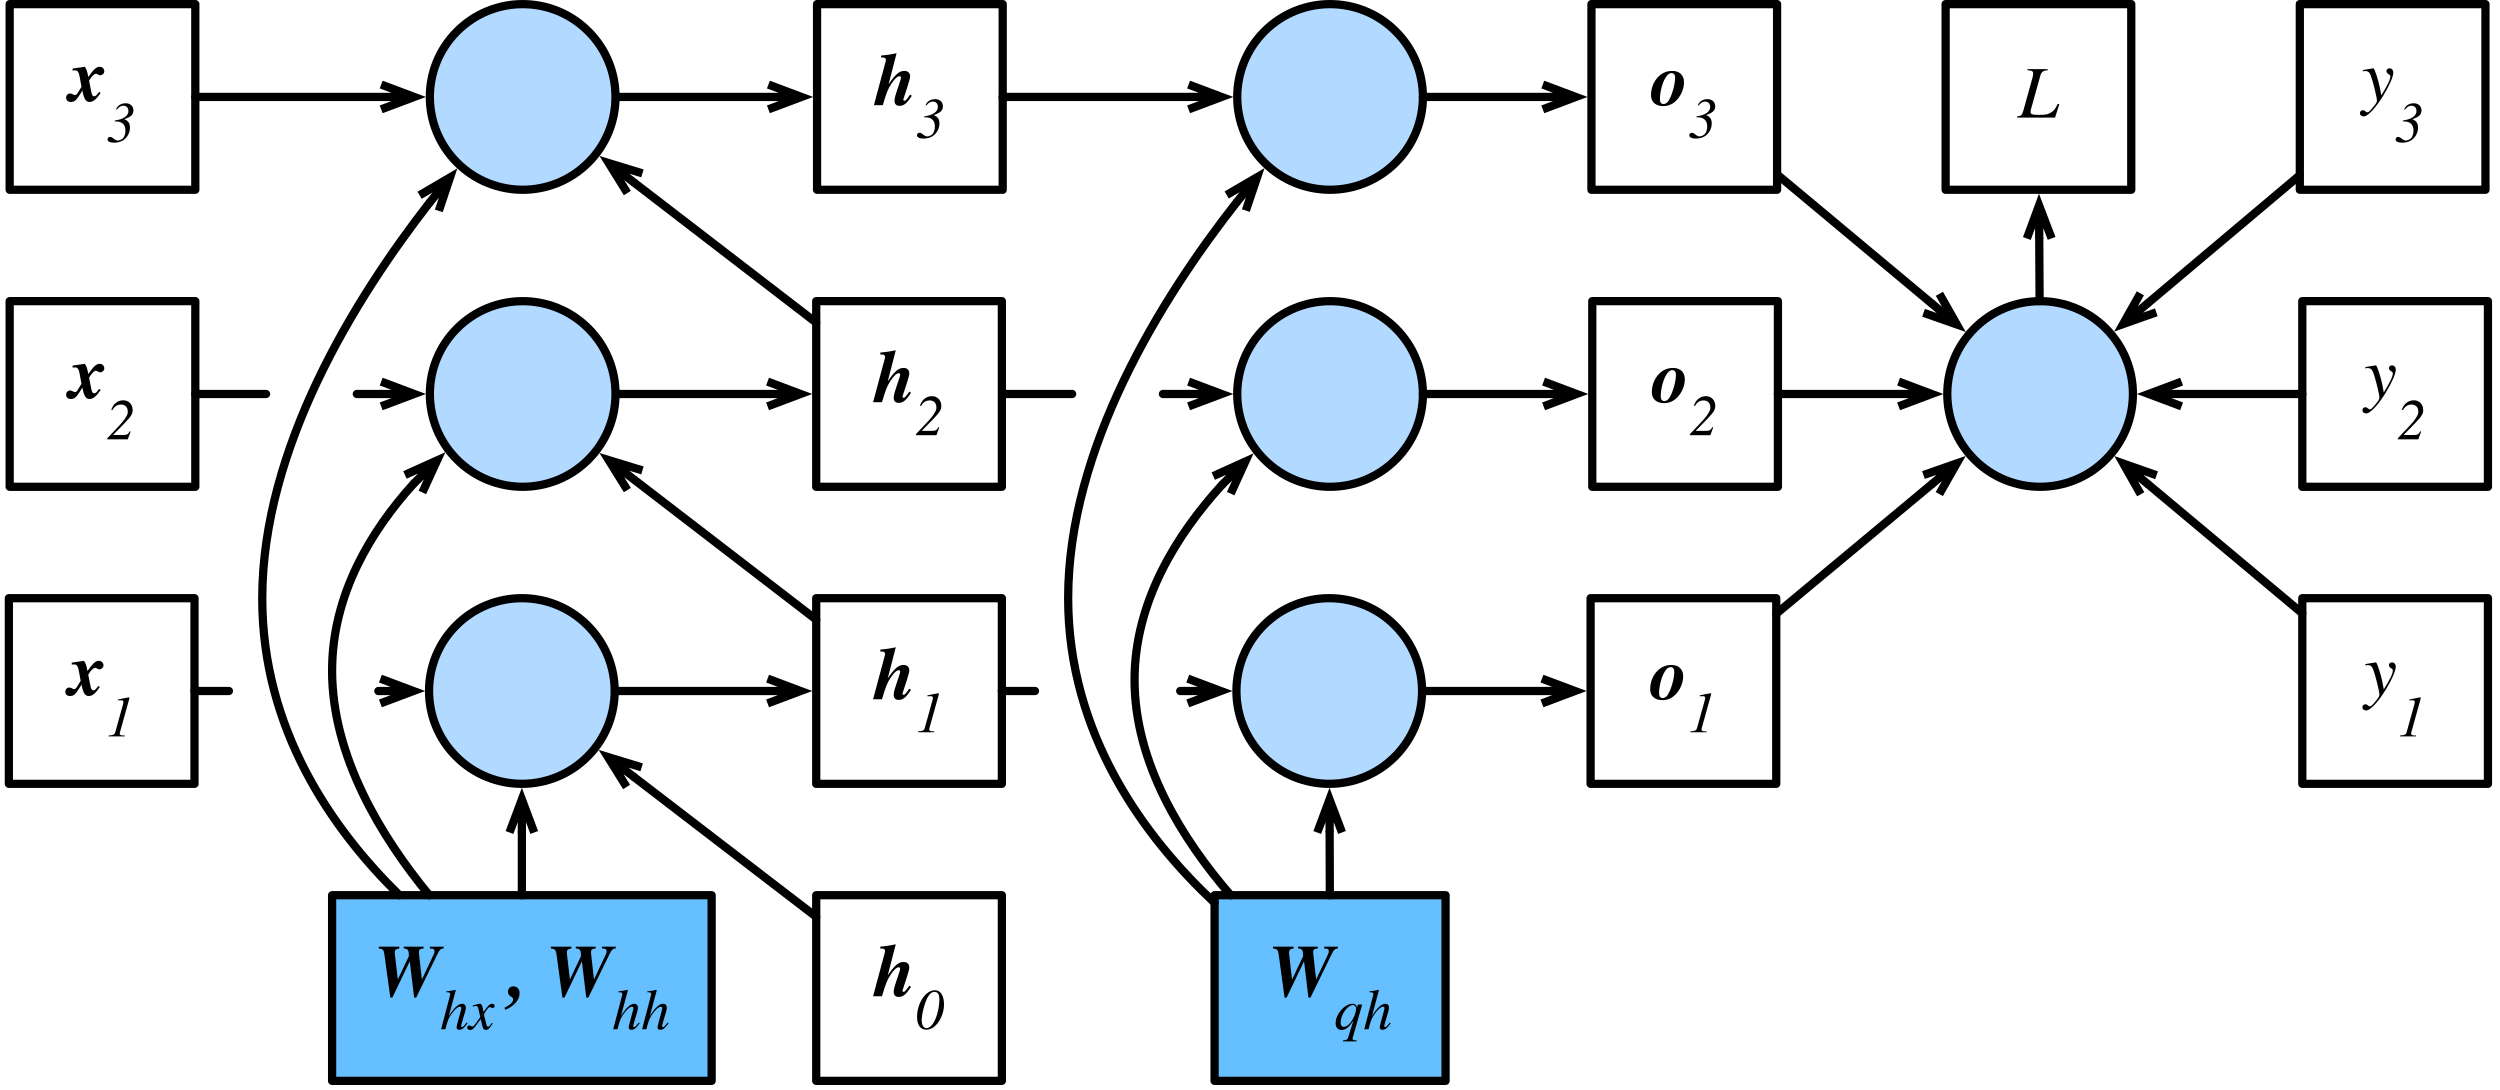
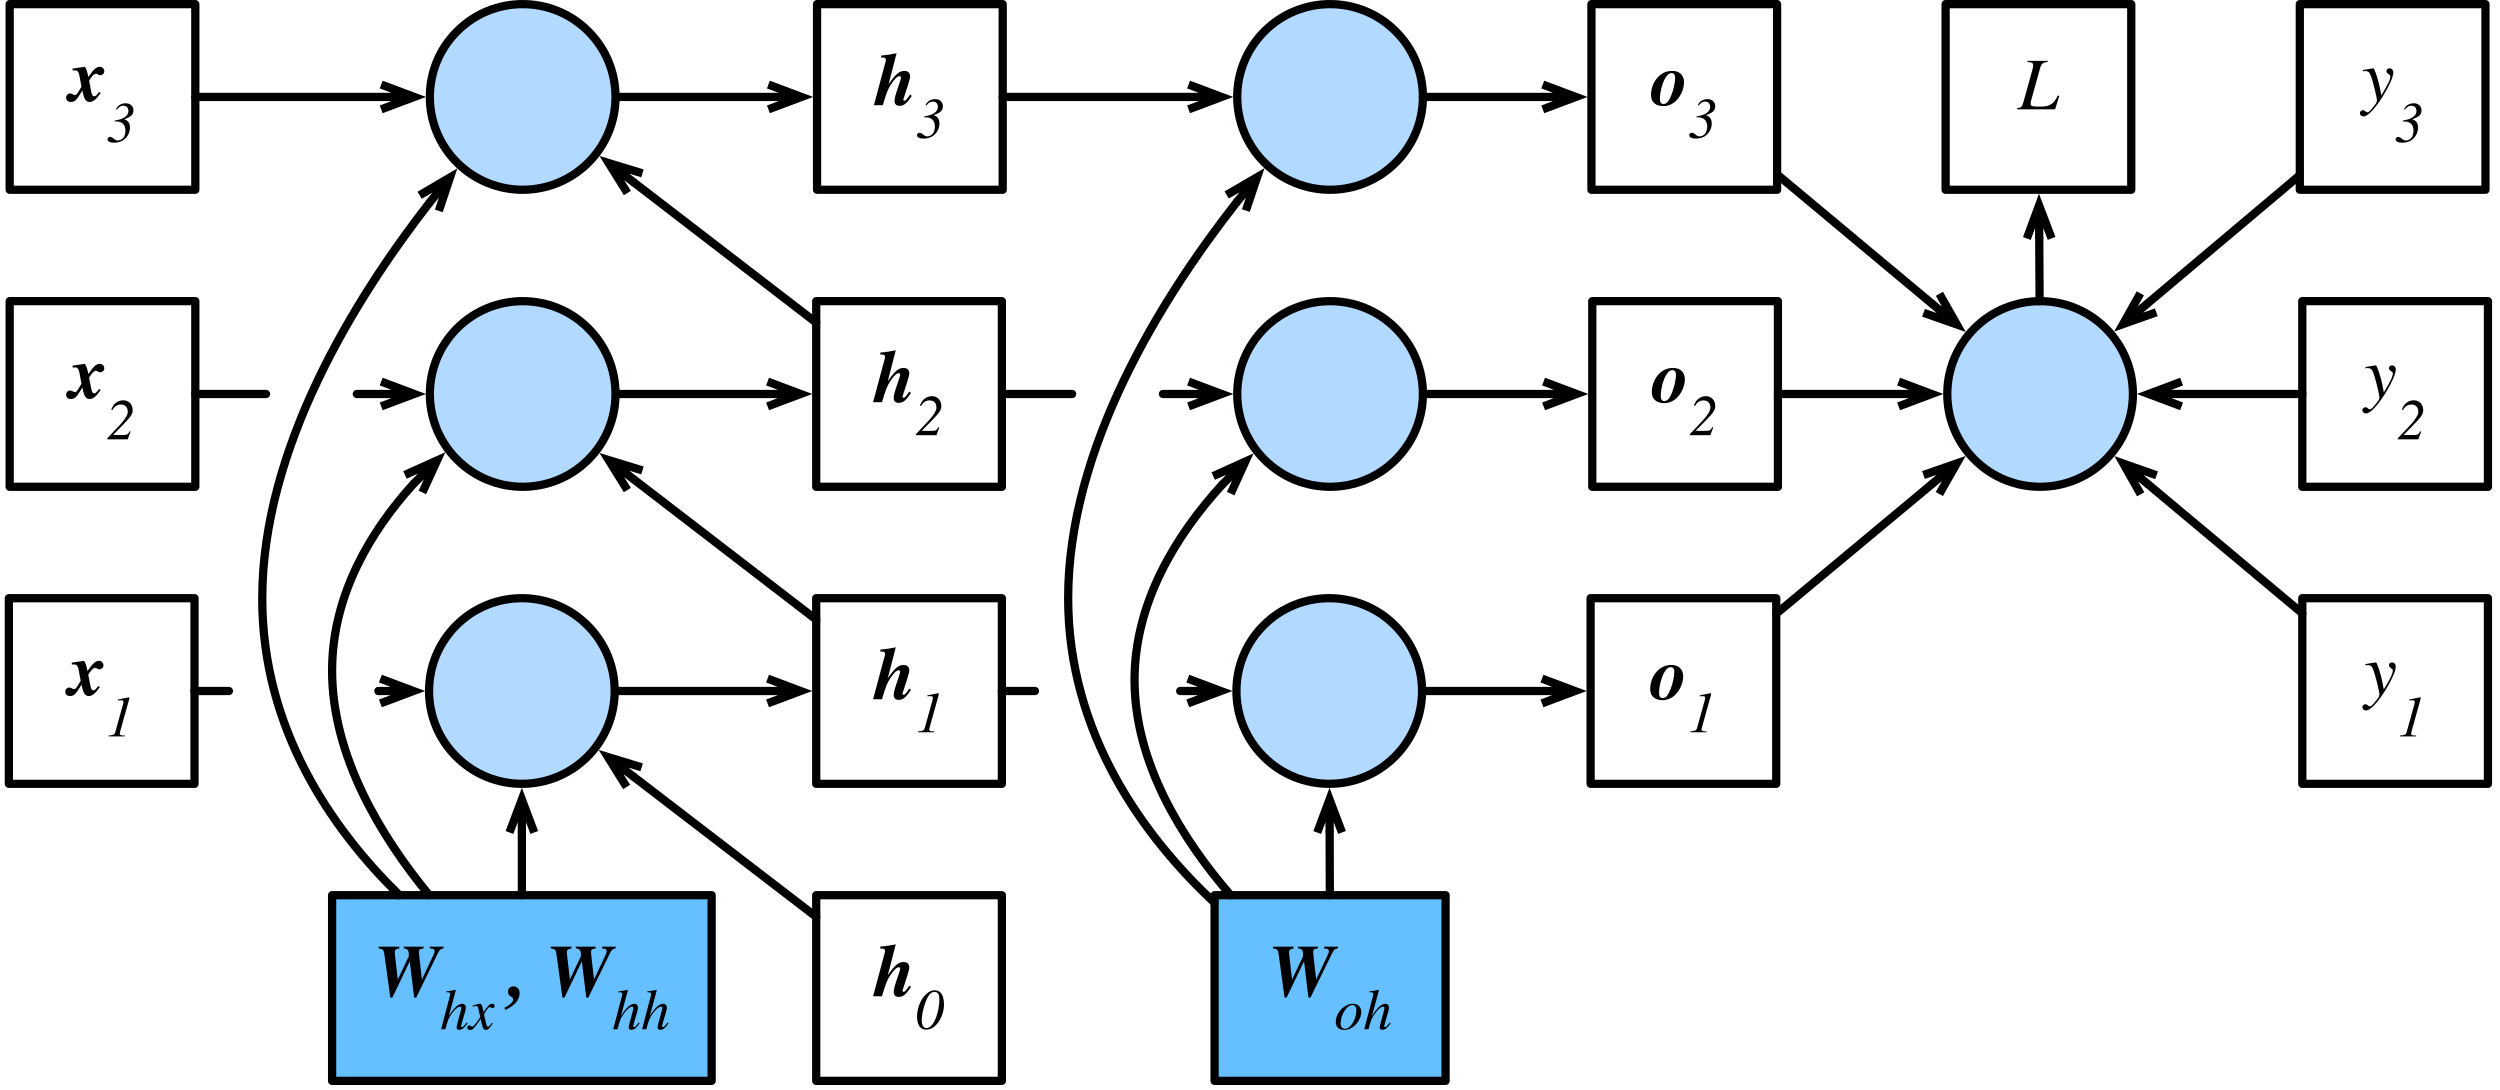
<svg xmlns="http://www.w3.org/2000/svg" xmlns:xlink="http://www.w3.org/1999/xlink" width="303pt" height="132pt" viewBox="0 0 303 132" version="1.1">
  <defs>
    <g>
      <symbol overflow="visible" id="glyph0-0">
        <path style="stroke:none;" d="" />
      </symbol>
      <symbol overflow="visible" id="glyph0-1">
        <path style="stroke:none;" d="M 0.375 -3.938 L 0.375 -3.703 C 0.547 -3.719 0.609 -3.719 0.688 -3.719 C 0.969 -3.719 1.109 -3.531 1.203 -3.094 L 1.453 -1.734 L 1.062 -1.094 C 0.875 -0.781 0.797 -0.734 0.641 -0.734 C 0.453 -0.734 0.344 -0.922 0.078 -0.922 C -0.203 -0.922 -0.406 -0.703 -0.406 -0.406 C -0.406 -0.094 -0.188 0.109 0.156 0.109 C 0.609 0.109 0.812 -0.062 1.344 -0.922 L 1.562 -1.281 C 1.75 -0.25 1.984 0.109 2.438 0.109 C 2.859 0.109 3.234 -0.188 3.781 -0.984 L 3.594 -1.109 C 3.25 -0.656 3.156 -0.578 3 -0.578 C 2.828 -0.578 2.734 -0.703 2.656 -1.047 L 2.375 -2.469 C 2.656 -2.984 3 -3.312 3.203 -3.312 C 3.406 -3.312 3.5 -3.125 3.719 -3.125 C 3.984 -3.125 4.219 -3.344 4.219 -3.609 C 4.219 -3.891 3.984 -4.156 3.703 -4.156 C 3.281 -4.156 2.984 -3.938 2.281 -2.922 C 2.141 -3.688 2.031 -3.906 1.859 -4.156 Z M 0.375 -3.938 " />
      </symbol>
      <symbol overflow="visible" id="glyph0-2">
        <path style="stroke:none;" d="M 4.281 -1.281 C 3.891 -0.719 3.719 -0.531 3.609 -0.531 C 3.531 -0.531 3.453 -0.609 3.453 -0.672 C 3.453 -0.703 3.453 -0.719 3.484 -0.781 L 4.016 -2.422 C 4.188 -2.984 4.281 -3.312 4.281 -3.484 C 4.281 -3.906 4.031 -4.156 3.594 -4.156 C 2.984 -4.156 2.562 -3.812 1.672 -2.547 L 2.641 -6.297 C 1.953 -6.156 1.5 -6.078 0.766 -6.016 L 0.766 -5.781 L 0.969 -5.781 C 1.219 -5.781 1.344 -5.688 1.344 -5.484 C 1.344 -5.406 1.312 -5.25 1.25 -5.062 L -0.109 0 L 0.969 0 C 1.438 -1.578 1.609 -2.016 2.047 -2.656 C 2.438 -3.234 2.75 -3.516 3 -3.516 C 3.109 -3.516 3.172 -3.469 3.172 -3.328 C 3.172 -3.266 3.156 -3.188 3.109 -3.047 L 2.938 -2.516 C 2.484 -1.188 2.391 -0.859 2.391 -0.5 C 2.391 -0.141 2.625 0.078 2.984 0.078 C 3.531 0.078 3.891 -0.219 4.484 -1.141 Z M 4.281 -1.281 " />
      </symbol>
      <symbol overflow="visible" id="glyph0-3">
        <path style="stroke:none;" d="M 2.516 -4.156 C 1.906 -4.156 1.328 -3.922 0.875 -3.469 C 0.328 -2.938 -0.031 -2.109 -0.031 -1.219 C -0.031 -0.328 0.609 0.109 1.453 0.109 C 2.047 0.109 2.578 -0.109 3.031 -0.562 C 3.578 -1.109 3.969 -1.953 3.969 -2.797 C 3.969 -3.625 3.422 -4.156 2.562 -4.156 Z M 2.891 -3.344 C 2.891 -2.562 2.562 -1.312 2.125 -0.578 C 1.938 -0.281 1.719 -0.141 1.484 -0.141 C 1.219 -0.141 1.047 -0.328 1.047 -0.719 C 1.047 -1.641 1.391 -3.016 1.938 -3.625 C 2.109 -3.812 2.281 -3.891 2.469 -3.891 C 2.734 -3.891 2.891 -3.688 2.891 -3.344 Z M 2.891 -3.344 " />
      </symbol>
      <symbol overflow="visible" id="glyph0-4">
        <path style="stroke:none;" d="M 8.453 -6.016 L 6.781 -6.016 L 6.781 -5.797 C 7.281 -5.766 7.344 -5.719 7.344 -5.391 C 7.344 -5.281 7.312 -5.219 7.203 -4.984 L 5.812 -2.031 L 5.516 -4.656 C 5.484 -5 5.453 -5.203 5.453 -5.312 C 5.453 -5.656 5.531 -5.75 6.016 -5.797 L 6.016 -6.016 L 3.609 -6.016 L 3.609 -5.812 C 4.156 -5.734 4.234 -5.578 4.234 -4.859 L 2.891 -2.031 L 2.531 -5.172 C 2.531 -5.219 2.531 -5.297 2.531 -5.344 C 2.531 -5.625 2.656 -5.734 3.078 -5.797 L 3.078 -6.016 L 0.578 -6.016 L 0.578 -5.812 C 1.156 -5.703 1.188 -5.625 1.281 -4.984 L 1.984 0.156 L 2.234 0.156 L 4.344 -4.234 L 4.875 0.156 L 5.125 0.156 L 7.672 -5.062 C 7.969 -5.672 8.078 -5.75 8.453 -5.812 Z M 8.453 -6.016 " />
      </symbol>
      <symbol overflow="visible" id="glyph0-5">
        <path style="stroke:none;" d="M -0.422 1.641 C 0.641 1.188 1.297 0.438 1.297 -0.359 C 1.297 -0.844 1.031 -1.203 0.547 -1.203 C 0.188 -1.203 -0.109 -0.984 -0.109 -0.547 C -0.109 -0.312 -0.031 -0.125 0.25 0.031 C 0.469 0.156 0.516 0.25 0.516 0.375 C 0.516 0.688 0.172 1.031 -0.547 1.406 Z M -0.422 1.641 " />
      </symbol>
      <symbol overflow="visible" id="glyph0-6">
        <path style="stroke:none;" d="" />
      </symbol>
      <symbol overflow="visible" id="glyph1-0">
        <path style="stroke:none;" d="" />
      </symbol>
      <symbol overflow="visible" id="glyph1-1">
        <path style="stroke:none;" d="M 2.812 -4.734 C 2.266 -4.625 2.234 -4.641 1.625 -4.5 L 1.469 -4.469 L 1.469 -4.359 C 1.594 -4.375 1.75 -4.375 1.875 -4.375 L 1.891 -4.375 C 2.047 -4.375 2.141 -4.297 2.141 -4.156 C 2.141 -4.109 2.125 -4.031 2.094 -3.906 L 1.141 -0.484 C 1.062 -0.219 0.906 -0.141 0.344 -0.109 L 0.344 0 L 2.297 0 L 2.297 -0.109 L 2.156 -0.109 C 1.844 -0.109 1.688 -0.172 1.688 -0.328 C 1.688 -0.406 1.766 -0.672 1.812 -0.844 L 2.828 -4.484 C 2.844 -4.578 2.859 -4.641 2.859 -4.688 C 2.859 -4.719 2.844 -4.734 2.828 -4.734 Z M 2.812 -4.734 " />
      </symbol>
      <symbol overflow="visible" id="glyph1-2">
        <path style="stroke:none;" d="M 0.703 -3.547 C 0.953 -4.016 1.312 -4.219 1.734 -4.219 C 2.281 -4.219 2.562 -3.859 2.562 -3.375 C 2.562 -3.219 2.547 -3.094 2.5 -3 C 2.328 -2.625 2.016 -2.172 1.547 -1.688 L 0.078 -0.125 L 0.078 0 L 2.562 0 L 2.906 -0.938 L 2.797 -0.984 C 2.625 -0.641 2.484 -0.531 2.078 -0.531 L 0.812 -0.531 L 0.812 -0.562 L 2.125 -1.906 C 2.953 -2.766 3.156 -3.078 3.156 -3.547 C 3.156 -4.219 2.703 -4.734 2.031 -4.734 C 1.703 -4.734 1.406 -4.641 1.141 -4.438 C 0.891 -4.25 0.734 -4.016 0.562 -3.594 Z M 0.703 -3.547 " />
      </symbol>
      <symbol overflow="visible" id="glyph1-3">
        <path style="stroke:none;" d="M 1.25 -3.969 C 1.5 -4.297 1.734 -4.438 2.031 -4.438 C 2.406 -4.438 2.641 -4.188 2.641 -3.797 C 2.641 -3.5 2.5 -3.266 2.219 -3.062 C 1.906 -2.844 1.609 -2.75 0.984 -2.641 L 0.984 -2.531 L 1.156 -2.531 C 1.828 -2.531 2.281 -2.172 2.281 -1.422 C 2.281 -1.094 2.188 -0.75 2.016 -0.531 C 1.828 -0.344 1.594 -0.219 1.359 -0.219 C 1.219 -0.219 1.047 -0.281 0.859 -0.438 C 0.672 -0.609 0.547 -0.656 0.406 -0.656 C 0.234 -0.656 0.109 -0.531 0.109 -0.344 C 0.109 -0.125 0.391 0.047 0.891 0.047 C 1.391 0.047 1.844 -0.078 2.188 -0.391 C 2.578 -0.734 2.828 -1.219 2.828 -1.781 C 2.828 -2.281 2.641 -2.609 2.172 -2.781 L 2.172 -2.812 C 2.969 -3.094 3.25 -3.359 3.25 -3.875 C 3.25 -4.375 2.875 -4.734 2.328 -4.734 C 1.812 -4.734 1.359 -4.516 1.141 -4 Z M 1.25 -3.969 " />
      </symbol>
      <symbol overflow="visible" id="glyph1-4">
        <path style="stroke:none;" d="M 3.484 -2.969 C 3.484 -4.109 3.078 -4.734 2.359 -4.734 C 1.266 -4.734 0.219 -3.156 0.219 -1.516 C 0.219 -0.531 0.609 0.047 1.328 0.047 C 1.625 0.047 1.922 -0.047 2.219 -0.25 C 2.938 -0.766 3.484 -1.953 3.484 -2.969 Z M 2.922 -3.625 C 2.922 -2.719 2.656 -1.562 2.25 -0.844 C 1.984 -0.391 1.672 -0.141 1.344 -0.141 C 1.016 -0.141 0.781 -0.5 0.781 -1.094 C 0.781 -1.844 1.141 -3.219 1.5 -3.875 C 1.75 -4.328 2.016 -4.531 2.344 -4.531 C 2.766 -4.531 2.922 -4.188 2.922 -3.625 Z M 2.922 -3.625 " />
      </symbol>
      <symbol overflow="visible" id="glyph1-5">
-         <path style="stroke:none;" d="M 3.391 -3 L 2.875 -3 L 2.766 -2.656 C 2.688 -2.969 2.516 -3.094 2.219 -3.094 C 1.266 -3.094 0.172 -1.844 0.172 -0.734 C 0.172 -0.234 0.438 0.078 0.875 0.078 C 1.406 0.078 1.766 -0.188 2.328 -1.078 L 1.703 0.953 C 1.625 1.219 1.5 1.328 1.062 1.344 L 1.062 1.469 L 2.719 1.469 L 2.719 1.344 L 2.625 1.344 C 2.359 1.344 2.219 1.266 2.219 1.141 C 2.219 1.109 2.219 1.078 2.234 1.062 Z M 2.656 -2.516 C 2.656 -1.938 2.203 -0.953 1.719 -0.547 C 1.547 -0.391 1.328 -0.297 1.141 -0.297 C 0.891 -0.297 0.781 -0.5 0.781 -0.828 C 0.781 -1.406 1.125 -2.141 1.594 -2.594 C 1.812 -2.797 2.047 -2.938 2.25 -2.938 C 2.484 -2.938 2.656 -2.75 2.656 -2.516 Z M 2.656 -2.516 " />
+         <path style="stroke:none;" d="M 3.281 -2.109 C 3.281 -2.719 2.859 -3.094 2.281 -3.094 C 2 -3.094 1.719 -3.031 1.453 -2.875 C 0.719 -2.484 0.188 -1.688 0.188 -0.891 C 0.188 -0.281 0.562 0.078 1.219 0.078 C 1.688 0.078 2.125 -0.094 2.531 -0.5 C 3 -0.953 3.281 -1.578 3.281 -2.109 Z M 2.688 -2.281 C 2.688 -1.75 2.484 -1.094 2.172 -0.656 C 1.891 -0.266 1.625 -0.062 1.328 -0.062 C 1 -0.062 0.781 -0.281 0.781 -0.703 C 0.781 -1.266 0.969 -1.812 1.297 -2.297 C 1.578 -2.719 1.891 -2.938 2.188 -2.938 C 2.484 -2.938 2.688 -2.703 2.688 -2.281 Z M 2.688 -2.281 " />
      </symbol>
      <symbol overflow="visible" id="glyph1-6">
        <path style="stroke:none;" d="M 3.25 -0.828 C 2.875 -0.344 2.797 -0.266 2.688 -0.266 C 2.625 -0.266 2.562 -0.328 2.562 -0.391 C 2.562 -0.469 2.688 -0.906 2.797 -1.266 C 3.016 -1.922 3.141 -2.438 3.141 -2.625 C 3.141 -2.875 3 -3.094 2.688 -3.094 C 2.25 -3.094 1.703 -2.625 1.078 -1.609 L 1.922 -4.734 L 1.875 -4.781 C 1.469 -4.688 1.188 -4.641 0.766 -4.594 L 0.766 -4.484 L 0.953 -4.484 C 1.078 -4.484 1.25 -4.438 1.25 -4.312 C 1.25 -4.219 1.219 -4.094 1.156 -3.875 L 0.141 0 L 0.656 0 C 0.938 -1.078 1.047 -1.328 1.328 -1.75 C 1.688 -2.297 2.141 -2.734 2.391 -2.734 C 2.562 -2.734 2.594 -2.656 2.594 -2.562 C 2.594 -2.531 2.562 -2.438 2.547 -2.328 L 2.156 -0.875 C 2.062 -0.531 2.016 -0.312 2.016 -0.234 C 2.016 -0.047 2.141 0.062 2.328 0.062 C 2.688 0.062 2.922 -0.125 3.344 -0.734 Z M 3.25 -0.828 " />
      </symbol>
      <symbol overflow="visible" id="glyph1-7">
        <path style="stroke:none;" d="M 1.703 -2.484 C 1.609 -2.969 1.516 -3.094 1.344 -3.094 C 1.188 -3.094 0.953 -3.031 0.531 -2.891 L 0.453 -2.859 L 0.469 -2.75 L 0.594 -2.781 C 0.734 -2.812 0.812 -2.828 0.875 -2.828 C 1.047 -2.828 1.094 -2.766 1.188 -2.359 L 1.391 -1.484 L 0.812 -0.672 C 0.672 -0.469 0.531 -0.328 0.453 -0.328 C 0.406 -0.328 0.344 -0.344 0.266 -0.391 C 0.188 -0.438 0.109 -0.469 0.047 -0.469 C -0.094 -0.469 -0.188 -0.359 -0.188 -0.219 C -0.188 -0.031 -0.062 0.078 0.156 0.078 C 0.375 0.078 0.516 0.016 0.828 -0.406 L 1.438 -1.234 L 1.641 -0.406 C 1.734 -0.047 1.828 0.078 2.062 0.078 C 2.328 0.078 2.5 -0.094 2.906 -0.719 L 2.812 -0.781 C 2.75 -0.719 2.719 -0.672 2.656 -0.594 C 2.5 -0.375 2.422 -0.312 2.328 -0.312 C 2.234 -0.312 2.172 -0.406 2.125 -0.594 L 1.891 -1.531 C 1.859 -1.703 1.844 -1.797 1.844 -1.844 C 2.156 -2.391 2.406 -2.688 2.531 -2.688 C 2.688 -2.688 2.766 -2.578 2.891 -2.578 C 3.031 -2.578 3.125 -2.688 3.125 -2.828 C 3.125 -2.984 3.016 -3.094 2.844 -3.094 C 2.531 -3.094 2.281 -2.828 1.781 -2.094 Z M 1.703 -2.484 " />
      </symbol>
      <symbol overflow="visible" id="glyph1-8">
        <path style="stroke:none;" d="" />
      </symbol>
      <symbol overflow="visible" id="glyph2-0">
        <path style="stroke:none;" d="" />
      </symbol>
      <symbol overflow="visible" id="glyph2-1">
        <path style="stroke:none;" d="M 2.188 -1.672 C 2.031 -2.469 1.562 -3.969 1.422 -3.969 L 1.391 -3.969 C 0.906 -3.891 0.609 -3.844 0.422 -3.812 C 0.328 -3.781 0.234 -3.766 0.141 -3.75 L 0.141 -3.594 C 0.234 -3.625 0.312 -3.641 0.406 -3.641 C 0.781 -3.641 0.938 -3.5 1.109 -3.062 C 1.344 -2.453 1.844 -0.438 1.844 -0.078 C 1.844 0.031 1.812 0.141 1.75 0.25 C 1.688 0.359 1.281 0.891 1.109 1.062 C 0.906 1.281 0.797 1.359 0.688 1.359 C 0.453 1.359 0.453 1.109 0.141 1.109 C -0.062 1.109 -0.219 1.266 -0.219 1.469 C -0.219 1.703 -0.031 1.859 0.25 1.859 C 0.75 1.859 1.719 0.812 2.656 -0.734 C 3.406 -1.969 3.828 -2.969 3.828 -3.469 C 3.828 -3.75 3.641 -3.969 3.359 -3.969 C 3.156 -3.969 3 -3.828 3 -3.641 C 3 -3.484 3.062 -3.406 3.234 -3.281 C 3.406 -3.172 3.469 -3.125 3.469 -3 C 3.469 -2.594 3.141 -1.953 2.375 -0.688 Z M 2.188 -1.672 " />
      </symbol>
      <symbol overflow="visible" id="glyph2-2">
        <path style="stroke:none;" d="M 5.031 -1.625 L 4.844 -1.672 C 4.594 -1.156 4.406 -0.859 4.109 -0.672 C 3.672 -0.375 3.391 -0.328 2.5 -0.328 C 1.75 -0.328 1.547 -0.406 1.547 -0.688 C 1.547 -0.812 1.578 -0.969 1.641 -1.172 L 2.719 -5.047 C 2.859 -5.547 3.094 -5.703 3.625 -5.734 L 3.625 -5.875 L 1.172 -5.875 L 1.172 -5.734 C 1.734 -5.703 1.859 -5.609 1.859 -5.344 C 1.859 -5.219 1.844 -5.031 1.766 -4.781 L 0.672 -0.844 C 0.5 -0.281 0.438 -0.203 -0.078 -0.141 L -0.078 0 L 4.516 0 Z M 5.031 -1.625 " />
      </symbol>
    </g>
  </defs>
  <g id="surface1">
    <path style="fill-rule:nonzero;fill:rgb(100%,100%,100%);fill-opacity:1;stroke-width:1;stroke-linecap:round;stroke-linejoin:round;stroke:rgb(0%,0%,0%);stroke-opacity:1;stroke-miterlimit:10;" d="M 8.074 246.5 L 30.574 246.5 L 30.574 269 L 8.074 269 Z M 8.074 246.5 " transform="matrix(1,0,0,1,-7,-174)" />
    <g style="fill:rgb(0%,0%,0%);fill-opacity:1;">
      <use xlink:href="#glyph0-1" x="8.322" y="84.25" />
    </g>
    <g style="fill:rgb(0%,0%,0%);fill-opacity:1;">
      <use xlink:href="#glyph1-1" x="12.822" y="89.25" />
    </g>
-     <path style="fill-rule:nonzero;fill:rgb(69.803%,85.097%,100%);fill-opacity:1;stroke-width:1;stroke-linecap:round;stroke-linejoin:round;stroke:rgb(0%,0%,0%);stroke-opacity:1;stroke-miterlimit:10;" d="M 262.215 213.797 C 266.609 218.188 266.609 225.312 262.215 229.703 C 257.82 234.098 250.699 234.098 246.305 229.703 C 241.914 225.312 241.914 218.188 246.305 213.797 C 250.699 209.402 257.82 209.402 262.215 213.797 " transform="matrix(1,0,0,1,-7,-174)" />
+     <path style="fill-rule:nonzero;fill:rgb(69.804%,85.098%,100%);fill-opacity:1;stroke-width:1;stroke-linecap:round;stroke-linejoin:round;stroke:rgb(0%,0%,0%);stroke-opacity:1;stroke-miterlimit:10;" d="M 262.215 213.797 C 266.609 218.188 266.609 225.312 262.215 229.703 C 257.82 234.098 250.699 234.098 246.305 229.703 C 241.914 225.312 241.914 218.188 246.305 213.797 C 250.699 209.402 257.82 209.402 262.215 213.797 " transform="matrix(1,0,0,1,-7,-174)" />
    <path style="fill-rule:nonzero;fill:rgb(100%,100%,100%);fill-opacity:1;stroke-width:1;stroke-linecap:round;stroke-linejoin:round;stroke:rgb(0%,0%,0%);stroke-opacity:1;stroke-miterlimit:10;" d="M 105.926 246.5 L 128.426 246.5 L 128.426 269 L 105.926 269 Z M 105.926 246.5 " transform="matrix(1,0,0,1,-7,-174)" />
    <g style="fill:rgb(0%,0%,0%);fill-opacity:1;">
      <use xlink:href="#glyph0-2" x="105.926" y="84.75" />
    </g>
    <g style="fill:rgb(0%,0%,0%);fill-opacity:1;">
      <use xlink:href="#glyph1-1" x="110.93" y="88.75" />
    </g>
    <path style="fill:none;stroke-width:1;stroke-linecap:round;stroke-linejoin:round;stroke:rgb(0%,0%,0%);stroke-opacity:1;stroke-miterlimit:10;" d="M 128.426 257.75 L 132.441 257.75 M 150.043 257.75 L 150.957 257.75 " transform="matrix(1,0,0,1,-7,-174)" />
    <path style="fill:none;stroke-width:1;stroke-linecap:butt;stroke-linejoin:miter;stroke:rgb(0%,0%,0%);stroke-opacity:1;stroke-miterlimit:10;" d="M 154.957 257.75 L 150.957 257.75 M 150.957 256.25 L 154.957 257.75 L 150.957 259.25 " transform="matrix(1,0,0,1,-7,-174)" />
    <path style="fill:none;stroke-width:1;stroke-linecap:round;stroke-linejoin:round;stroke:rgb(0%,0%,0%);stroke-opacity:1;stroke-miterlimit:10;" d="M 128.426 221.75 L 136.945 221.75 M 147.945 221.75 L 151.055 221.75 " transform="matrix(1,0,0,1,-7,-174)" />
    <path style="fill:none;stroke-width:1;stroke-linecap:butt;stroke-linejoin:miter;stroke:rgb(0%,0%,0%);stroke-opacity:1;stroke-miterlimit:10;" d="M 155.055 221.75 L 151.055 221.75 M 151.055 220.25 L 155.055 221.75 L 151.055 223.25 " transform="matrix(1,0,0,1,-7,-174)" />
    <path style="fill-rule:nonzero;fill:rgb(100%,100%,100%);fill-opacity:1;stroke-width:1;stroke-linecap:round;stroke-linejoin:round;stroke:rgb(0%,0%,0%);stroke-opacity:1;stroke-miterlimit:10;" d="M 8.172 210.5 L 30.672 210.5 L 30.672 233 L 8.172 233 Z M 8.172 210.5 " transform="matrix(1,0,0,1,-7,-174)" />
    <g style="fill:rgb(0%,0%,0%);fill-opacity:1;">
      <use xlink:href="#glyph0-1" x="8.422" y="48.25" />
    </g>
    <g style="fill:rgb(0%,0%,0%);fill-opacity:1;">
      <use xlink:href="#glyph1-2" x="12.922" y="53.25" />
    </g>
    <path style="fill-rule:nonzero;fill:rgb(100%,100%,100%);fill-opacity:1;stroke-width:1;stroke-linecap:round;stroke-linejoin:round;stroke:rgb(0%,0%,0%);stroke-opacity:1;stroke-miterlimit:10;" d="M 8.172 174.5 L 30.672 174.5 L 30.672 197 L 8.172 197 Z M 8.172 174.5 " transform="matrix(1,0,0,1,-7,-174)" />
    <g style="fill:rgb(0%,0%,0%);fill-opacity:1;">
      <use xlink:href="#glyph0-1" x="8.422" y="12.25" />
    </g>
    <g style="fill:rgb(0%,0%,0%);fill-opacity:1;">
      <use xlink:href="#glyph1-3" x="12.922" y="17.25" />
    </g>
    <path style="fill-rule:nonzero;fill:rgb(100%,100%,100%);fill-opacity:1;stroke-width:1;stroke-linecap:round;stroke-linejoin:round;stroke:rgb(0%,0%,0%);stroke-opacity:1;stroke-miterlimit:10;" d="M 105.926 210.5 L 128.426 210.5 L 128.426 233 L 105.926 233 Z M 105.926 210.5 " transform="matrix(1,0,0,1,-7,-174)" />
    <g style="fill:rgb(0%,0%,0%);fill-opacity:1;">
      <use xlink:href="#glyph0-2" x="105.926" y="48.75" />
    </g>
    <g style="fill:rgb(0%,0%,0%);fill-opacity:1;">
      <use xlink:href="#glyph1-2" x="110.93" y="52.75" />
    </g>
    <path style="fill-rule:nonzero;fill:rgb(100%,100%,100%);fill-opacity:1;stroke-width:1;stroke-linecap:round;stroke-linejoin:round;stroke:rgb(0%,0%,0%);stroke-opacity:1;stroke-miterlimit:10;" d="M 106.027 174.5 L 128.527 174.5 L 128.527 197 L 106.027 197 Z M 106.027 174.5 " transform="matrix(1,0,0,1,-7,-174)" />
    <g style="fill:rgb(0%,0%,0%);fill-opacity:1;">
      <use xlink:href="#glyph0-2" x="106.026" y="12.75" />
    </g>
    <g style="fill:rgb(0%,0%,0%);fill-opacity:1;">
      <use xlink:href="#glyph1-3" x="111.03" y="16.75" />
    </g>
    <path style="fill-rule:nonzero;fill:rgb(100%,100%,100%);fill-opacity:1;stroke-width:1;stroke-linecap:round;stroke-linejoin:round;stroke:rgb(0%,0%,0%);stroke-opacity:1;stroke-miterlimit:10;" d="M 199.781 246.5 L 222.281 246.5 L 222.281 269 L 199.781 269 Z M 199.781 246.5 " transform="matrix(1,0,0,1,-7,-174)" />
    <g style="fill:rgb(0%,0%,0%);fill-opacity:1;">
      <use xlink:href="#glyph0-3" x="200.033" y="84.75" />
    </g>
    <g style="fill:rgb(0%,0%,0%);fill-opacity:1;">
      <use xlink:href="#glyph1-1" x="204.533" y="88.75" />
    </g>
    <path style="fill-rule:nonzero;fill:rgb(100%,100%,100%);fill-opacity:1;stroke-width:1;stroke-linecap:round;stroke-linejoin:round;stroke:rgb(0%,0%,0%);stroke-opacity:1;stroke-miterlimit:10;" d="M 199.984 210.5 L 222.484 210.5 L 222.484 233 L 199.984 233 Z M 199.984 210.5 " transform="matrix(1,0,0,1,-7,-174)" />
    <g style="fill:rgb(0%,0%,0%);fill-opacity:1;">
      <use xlink:href="#glyph0-3" x="200.233" y="48.75" />
    </g>
    <g style="fill:rgb(0%,0%,0%);fill-opacity:1;">
      <use xlink:href="#glyph1-2" x="204.733" y="52.75" />
    </g>
    <path style="fill-rule:nonzero;fill:rgb(100%,100%,100%);fill-opacity:1;stroke-width:1;stroke-linecap:round;stroke-linejoin:round;stroke:rgb(0%,0%,0%);stroke-opacity:1;stroke-miterlimit:10;" d="M 199.883 174.5 L 222.383 174.5 L 222.383 197 L 199.883 197 Z M 199.883 174.5 " transform="matrix(1,0,0,1,-7,-174)" />
    <g style="fill:rgb(0%,0%,0%);fill-opacity:1;">
      <use xlink:href="#glyph0-3" x="200.133" y="12.75" />
    </g>
    <g style="fill:rgb(0%,0%,0%);fill-opacity:1;">
      <use xlink:href="#glyph1-3" x="204.633" y="16.75" />
    </g>
    <path style="fill-rule:nonzero;fill:rgb(100%,100%,100%);fill-opacity:1;stroke-width:1;stroke-linecap:round;stroke-linejoin:round;stroke:rgb(0%,0%,0%);stroke-opacity:1;stroke-miterlimit:10;" d="M 286.039 246.5 L 308.539 246.5 L 308.539 269 L 286.039 269 Z M 286.039 246.5 " transform="matrix(1,0,0,1,-7,-174)" />
    <g style="fill:rgb(0%,0%,0%);fill-opacity:1;">
      <use xlink:href="#glyph2-1" x="286.54" y="84.25" />
    </g>
    <g style="fill:rgb(0%,0%,0%);fill-opacity:1;">
      <use xlink:href="#glyph1-1" x="290.536" y="89.25" />
    </g>
    <path style="fill-rule:nonzero;fill:rgb(100%,100%,100%);fill-opacity:1;stroke-width:1;stroke-linecap:round;stroke-linejoin:round;stroke:rgb(0%,0%,0%);stroke-opacity:1;stroke-miterlimit:10;" d="M 286.039 210.5 L 308.539 210.5 L 308.539 233 L 286.039 233 Z M 286.039 210.5 " transform="matrix(1,0,0,1,-7,-174)" />
    <g style="fill:rgb(0%,0%,0%);fill-opacity:1;">
      <use xlink:href="#glyph2-1" x="286.54" y="48.25" />
    </g>
    <g style="fill:rgb(0%,0%,0%);fill-opacity:1;">
      <use xlink:href="#glyph1-2" x="290.536" y="53.25" />
    </g>
    <path style="fill-rule:nonzero;fill:rgb(100%,100%,100%);fill-opacity:1;stroke-width:1;stroke-linecap:round;stroke-linejoin:round;stroke:rgb(0%,0%,0%);stroke-opacity:1;stroke-miterlimit:10;" d="M 285.738 174.5 L 308.238 174.5 L 308.238 197 L 285.738 197 Z M 285.738 174.5 " transform="matrix(1,0,0,1,-7,-174)" />
    <g style="fill:rgb(0%,0%,0%);fill-opacity:1;">
      <use xlink:href="#glyph2-1" x="286.24" y="12.25" />
    </g>
    <g style="fill:rgb(0%,0%,0%);fill-opacity:1;">
      <use xlink:href="#glyph1-3" x="290.236" y="17.25" />
    </g>
    <path style="fill-rule:nonzero;fill:rgb(100%,100%,100%);fill-opacity:1;stroke-width:1;stroke-linecap:round;stroke-linejoin:round;stroke:rgb(0%,0%,0%);stroke-opacity:1;stroke-miterlimit:10;" d="M 105.926 282.5 L 128.426 282.5 L 128.426 305 L 105.926 305 Z M 105.926 282.5 " transform="matrix(1,0,0,1,-7,-174)" />
    <g style="fill:rgb(0%,0%,0%);fill-opacity:1;">
      <use xlink:href="#glyph0-2" x="105.926" y="120.75" />
    </g>
    <g style="fill:rgb(0%,0%,0%);fill-opacity:1;">
      <use xlink:href="#glyph1-4" x="110.93" y="124.75" />
    </g>
-     <path style="fill-rule:nonzero;fill:rgb(39.999%,74.901%,100%);fill-opacity:1;stroke-width:1;stroke-linecap:round;stroke-linejoin:round;stroke:rgb(0%,0%,0%);stroke-opacity:1;stroke-miterlimit:10;" d="M 154.207 282.5 L 182.203 282.5 L 182.203 305 L 154.207 305 Z M 154.207 282.5 " transform="matrix(1,0,0,1,-7,-174)" />
+     <path style="fill-rule:nonzero;fill:rgb(39.999%,74.902%,100%);fill-opacity:1;stroke-width:1;stroke-linecap:round;stroke-linejoin:round;stroke:rgb(0%,0%,0%);stroke-opacity:1;stroke-miterlimit:10;" d="M 154.207 282.5 L 182.203 282.5 L 182.203 305 L 154.207 305 Z M 154.207 282.5 " transform="matrix(1,0,0,1,-7,-174)" />
    <g style="fill:rgb(0%,0%,0%);fill-opacity:1;">
      <use xlink:href="#glyph0-4" x="153.705" y="120.75" />
    </g>
    <g style="fill:rgb(0%,0%,0%);fill-opacity:1;">
      <use xlink:href="#glyph1-5" x="161.706" y="124.75" />
      <use xlink:href="#glyph1-6" x="165.206" y="124.75" />
    </g>
-     <path style="fill-rule:nonzero;fill:rgb(39.999%,74.901%,100%);fill-opacity:1;stroke-width:1;stroke-linecap:round;stroke-linejoin:round;stroke:rgb(0%,0%,0%);stroke-opacity:1;stroke-miterlimit:10;" d="M 47.25 282.5 L 93.25 282.5 L 93.25 305 L 47.25 305 Z M 47.25 282.5 " transform="matrix(1,0,0,1,-7,-174)" />
+     <path style="fill-rule:nonzero;fill:rgb(39.999%,74.902%,100%);fill-opacity:1;stroke-width:1;stroke-linecap:round;stroke-linejoin:round;stroke:rgb(0%,0%,0%);stroke-opacity:1;stroke-miterlimit:10;" d="M 47.25 282.5 L 93.25 282.5 L 93.25 305 L 47.25 305 Z M 47.25 282.5 " transform="matrix(1,0,0,1,-7,-174)" />
    <g style="fill:rgb(0%,0%,0%);fill-opacity:1;">
      <use xlink:href="#glyph0-4" x="45.32" y="120.75" />
    </g>
    <g style="fill:rgb(0%,0%,0%);fill-opacity:1;">
      <use xlink:href="#glyph1-6" x="53.321" y="124.75" />
      <use xlink:href="#glyph1-7" x="56.821" y="124.75" />
      <use xlink:href="#glyph1-8" x="59.929" y="124.75" />
    </g>
    <g style="fill:rgb(0%,0%,0%);fill-opacity:1;">
      <use xlink:href="#glyph0-5" x="61.679" y="120.75" />
      <use xlink:href="#glyph0-6" x="63.929" y="120.75" />
      <use xlink:href="#glyph0-4" x="66.179" y="120.75" />
    </g>
    <g style="fill:rgb(0%,0%,0%);fill-opacity:1;">
      <use xlink:href="#glyph1-6" x="74.18" y="124.75" />
      <use xlink:href="#glyph1-6" x="77.68" y="124.75" />
    </g>
    <path style="fill:none;stroke-width:1;stroke-linecap:round;stroke-linejoin:round;stroke:rgb(0%,0%,0%);stroke-opacity:1;stroke-miterlimit:10;" d="M 30.574 257.75 L 34.742 257.75 M 52.859 257.75 L 53.102 257.75 " transform="matrix(1,0,0,1,-7,-174)" />
    <path style="fill:none;stroke-width:1;stroke-linecap:butt;stroke-linejoin:miter;stroke:rgb(0%,0%,0%);stroke-opacity:1;stroke-miterlimit:10;" d="M 57.102 257.75 L 53.102 257.75 M 53.102 256.25 L 57.102 257.75 L 53.102 259.25 " transform="matrix(1,0,0,1,-7,-174)" />
    <path style="fill:none;stroke-width:1;stroke-linecap:round;stroke-linejoin:round;stroke:rgb(0%,0%,0%);stroke-opacity:1;stroke-miterlimit:10;" d="M 30.672 221.75 L 39.246 221.75 M 50.246 221.75 L 53.199 221.75 " transform="matrix(1,0,0,1,-7,-174)" />
    <path style="fill:none;stroke-width:1;stroke-linecap:butt;stroke-linejoin:miter;stroke:rgb(0%,0%,0%);stroke-opacity:1;stroke-miterlimit:10;" d="M 57.199 221.75 L 53.199 221.75 M 53.199 220.25 L 57.199 221.75 L 53.199 223.25 " transform="matrix(1,0,0,1,-7,-174)" />
    <path style="fill:none;stroke-width:1;stroke-linecap:round;stroke-linejoin:round;stroke:rgb(0%,0%,0%);stroke-opacity:1;stroke-miterlimit:10;" d="M 30.672 185.75 L 53.199 185.75 " transform="matrix(1,0,0,1,-7,-174)" />
    <path style="fill:none;stroke-width:1;stroke-linecap:butt;stroke-linejoin:miter;stroke:rgb(0%,0%,0%);stroke-opacity:1;stroke-miterlimit:10;" d="M 57.199 185.75 L 53.199 185.75 M 53.199 184.25 L 57.199 185.75 L 53.199 187.25 " transform="matrix(1,0,0,1,-7,-174)" />
    <path style="fill:none;stroke-width:1;stroke-linecap:round;stroke-linejoin:round;stroke:rgb(0%,0%,0%);stroke-opacity:1;stroke-miterlimit:10;" d="M 128.527 185.75 L 151.055 185.75 " transform="matrix(1,0,0,1,-7,-174)" />
    <path style="fill:none;stroke-width:1;stroke-linecap:butt;stroke-linejoin:miter;stroke:rgb(0%,0%,0%);stroke-opacity:1;stroke-miterlimit:10;" d="M 155.055 185.75 L 151.055 185.75 M 151.055 184.25 L 155.055 185.75 L 151.055 187.25 " transform="matrix(1,0,0,1,-7,-174)" />
    <path style="fill:none;stroke-width:1;stroke-linecap:round;stroke-linejoin:round;stroke:rgb(0%,0%,0%);stroke-opacity:1;stroke-miterlimit:10;" d="M 286.039 248.336 L 267.414 232.754 " transform="matrix(1,0,0,1,-7,-174)" />
    <path style="fill:none;stroke-width:1;stroke-linecap:butt;stroke-linejoin:miter;stroke:rgb(0%,0%,0%);stroke-opacity:1;stroke-miterlimit:10;" d="M 264.348 230.188 L 267.414 232.754 M 266.453 233.906 L 264.348 230.188 L 268.379 231.605 " transform="matrix(1,0,0,1,-7,-174)" />
    <path style="fill:none;stroke-width:1;stroke-linecap:round;stroke-linejoin:round;stroke:rgb(0%,0%,0%);stroke-opacity:1;stroke-miterlimit:10;" d="M 286.039 221.75 L 271.41 221.75 " transform="matrix(1,0,0,1,-7,-174)" />
    <path style="fill:none;stroke-width:1;stroke-linecap:butt;stroke-linejoin:miter;stroke:rgb(0%,0%,0%);stroke-opacity:1;stroke-miterlimit:10;" d="M 267.41 221.75 L 271.41 221.75 M 271.41 223.25 L 267.41 221.75 L 271.41 220.25 " transform="matrix(1,0,0,1,-7,-174)" />
    <path style="fill:none;stroke-width:1;stroke-linecap:round;stroke-linejoin:round;stroke:rgb(0%,0%,0%);stroke-opacity:1;stroke-miterlimit:10;" d="M 285.738 195.23 L 267.375 210.699 " transform="matrix(1,0,0,1,-7,-174)" />
    <path style="fill:none;stroke-width:1;stroke-linecap:butt;stroke-linejoin:miter;stroke:rgb(0%,0%,0%);stroke-opacity:1;stroke-miterlimit:10;" d="M 264.316 213.277 L 267.375 210.699 M 268.344 211.848 L 264.316 213.277 L 266.41 209.551 " transform="matrix(1,0,0,1,-7,-174)" />
    <path style="fill:none;stroke-width:1;stroke-linecap:round;stroke-linejoin:round;stroke:rgb(0%,0%,0%);stroke-opacity:1;stroke-miterlimit:10;" d="M 222.281 248.383 L 241.082 232.727 " transform="matrix(1,0,0,1,-7,-174)" />
    <path style="fill:none;stroke-width:1;stroke-linecap:butt;stroke-linejoin:miter;stroke:rgb(0%,0%,0%);stroke-opacity:1;stroke-miterlimit:10;" d="M 244.156 230.164 L 241.082 232.727 M 240.121 231.574 L 244.156 230.164 L 242.043 233.879 " transform="matrix(1,0,0,1,-7,-174)" />
    <path style="fill:none;stroke-width:1;stroke-linecap:round;stroke-linejoin:round;stroke:rgb(0%,0%,0%);stroke-opacity:1;stroke-miterlimit:10;" d="M 222.484 221.75 L 237.109 221.75 " transform="matrix(1,0,0,1,-7,-174)" />
    <path style="fill:none;stroke-width:1;stroke-linecap:butt;stroke-linejoin:miter;stroke:rgb(0%,0%,0%);stroke-opacity:1;stroke-miterlimit:10;" d="M 241.109 221.75 L 237.109 221.75 M 237.109 220.25 L 241.109 221.75 L 237.109 223.25 " transform="matrix(1,0,0,1,-7,-174)" />
    <path style="fill:none;stroke-width:1;stroke-linecap:round;stroke-linejoin:round;stroke:rgb(0%,0%,0%);stroke-opacity:1;stroke-miterlimit:10;" d="M 222.383 195.141 L 241.094 210.758 " transform="matrix(1,0,0,1,-7,-174)" />
    <path style="fill:none;stroke-width:1;stroke-linecap:butt;stroke-linejoin:miter;stroke:rgb(0%,0%,0%);stroke-opacity:1;stroke-miterlimit:10;" d="M 244.164 213.324 L 241.094 210.758 M 242.055 209.609 L 244.164 213.324 L 240.133 211.91 " transform="matrix(1,0,0,1,-7,-174)" />
    <path style="fill:none;stroke-width:1;stroke-linecap:round;stroke-linejoin:round;stroke:rgb(0%,0%,0%);stroke-opacity:1;stroke-miterlimit:10;" d="M 105.926 285.121 L 83.859 268.188 " transform="matrix(1,0,0,1,-7,-174)" />
    <path style="fill:none;stroke-width:1;stroke-linecap:butt;stroke-linejoin:miter;stroke:rgb(0%,0%,0%);stroke-opacity:1;stroke-miterlimit:10;" d="M 80.684 265.754 L 83.859 268.188 M 82.945 269.379 L 80.684 265.754 L 84.77 267 " transform="matrix(1,0,0,1,-7,-174)" />
    <path style="fill:none;stroke-width:1;stroke-linecap:round;stroke-linejoin:round;stroke:rgb(0%,0%,0%);stroke-opacity:1;stroke-miterlimit:10;" d="M 81.5 257.75 L 100.027 257.75 " transform="matrix(1,0,0,1,-7,-174)" />
    <path style="fill:none;stroke-width:1;stroke-linecap:butt;stroke-linejoin:miter;stroke:rgb(0%,0%,0%);stroke-opacity:1;stroke-miterlimit:10;" d="M 104.027 257.75 L 100.027 257.75 M 100.027 256.25 L 104.027 257.75 L 100.027 259.25 " transform="matrix(1,0,0,1,-7,-174)" />
    <path style="fill:none;stroke-width:1;stroke-linecap:round;stroke-linejoin:round;stroke:rgb(0%,0%,0%);stroke-opacity:1;stroke-miterlimit:10;" d="M 105.926 213.102 L 83.949 196.203 " transform="matrix(1,0,0,1,-7,-174)" />
    <path style="fill:none;stroke-width:1;stroke-linecap:butt;stroke-linejoin:miter;stroke:rgb(0%,0%,0%);stroke-opacity:1;stroke-miterlimit:10;" d="M 80.777 193.766 L 83.949 196.203 M 83.035 197.395 L 80.777 193.766 L 84.863 195.016 " transform="matrix(1,0,0,1,-7,-174)" />
    <path style="fill:none;stroke-width:1;stroke-linecap:round;stroke-linejoin:round;stroke:rgb(0%,0%,0%);stroke-opacity:1;stroke-miterlimit:10;" d="M 55.41 282.5 C 47.25 274.512 38.77 262.383 38.785 246.5 C 38.801 228.293 49.973 210.246 59.02 198.613 " transform="matrix(1,0,0,1,-7,-174)" />
    <path style="fill:none;stroke-width:1;stroke-linecap:butt;stroke-linejoin:miter;stroke:rgb(0%,0%,0%);stroke-opacity:1;stroke-miterlimit:10;" d="M 61.539 195.508 L 59.02 198.613 M 57.855 197.668 L 61.539 195.508 L 60.184 199.559 " transform="matrix(1,0,0,1,-7,-174)" />
    <path style="fill:none;stroke-width:1;stroke-linecap:round;stroke-linejoin:round;stroke:rgb(0%,0%,0%);stroke-opacity:1;stroke-miterlimit:10;" d="M 81.602 185.75 L 100.129 185.75 " transform="matrix(1,0,0,1,-7,-174)" />
    <path style="fill:none;stroke-width:1;stroke-linecap:butt;stroke-linejoin:miter;stroke:rgb(0%,0%,0%);stroke-opacity:1;stroke-miterlimit:10;" d="M 104.129 185.75 L 100.129 185.75 M 100.129 184.25 L 104.129 185.75 L 100.129 187.25 " transform="matrix(1,0,0,1,-7,-174)" />
    <path style="fill:none;stroke-width:1;stroke-linecap:round;stroke-linejoin:round;stroke:rgb(0%,0%,0%);stroke-opacity:1;stroke-miterlimit:10;" d="M 70.25 282.5 L 70.25 274.898 " transform="matrix(1,0,0,1,-7,-174)" />
    <path style="fill:none;stroke-width:1;stroke-linecap:butt;stroke-linejoin:miter;stroke:rgb(0%,0%,0%);stroke-opacity:1;stroke-miterlimit:10;" d="M 70.25 270.898 L 70.25 274.898 M 68.75 274.898 L 70.25 270.898 L 71.75 274.898 " transform="matrix(1,0,0,1,-7,-174)" />
    <path style="fill:none;stroke-width:1;stroke-linecap:round;stroke-linejoin:round;stroke:rgb(0%,0%,0%);stroke-opacity:1;stroke-miterlimit:10;" d="M 154.207 283.418 C 145.699 275.453 136.461 263.004 136.461 246.5 C 136.461 228.277 147.723 210.211 156.832 198.578 " transform="matrix(1,0,0,1,-7,-174)" />
    <path style="fill:none;stroke-width:1;stroke-linecap:butt;stroke-linejoin:miter;stroke:rgb(0%,0%,0%);stroke-opacity:1;stroke-miterlimit:10;" d="M 159.363 195.477 L 156.832 198.578 M 155.672 197.629 L 159.363 195.477 L 157.996 199.523 " transform="matrix(1,0,0,1,-7,-174)" />
    <path style="fill:none;stroke-width:1;stroke-linecap:round;stroke-linejoin:round;stroke:rgb(0%,0%,0%);stroke-opacity:1;stroke-miterlimit:10;" d="M 168.176 282.5 L 168.152 274.898 " transform="matrix(1,0,0,1,-7,-174)" />
    <path style="fill:none;stroke-width:1;stroke-linecap:butt;stroke-linejoin:miter;stroke:rgb(0%,0%,0%);stroke-opacity:1;stroke-miterlimit:10;" d="M 168.141 270.898 L 168.152 274.898 M 166.652 274.902 L 168.141 270.898 L 169.652 274.895 " transform="matrix(1,0,0,1,-7,-174)" />
-     <path style="fill-rule:nonzero;fill:rgb(69.803%,85.097%,100%);fill-opacity:1;stroke-width:1;stroke-linecap:round;stroke-linejoin:round;stroke:rgb(0%,0%,0%);stroke-opacity:1;stroke-miterlimit:10;" d="M 78.203 249.797 C 82.598 254.188 82.598 261.312 78.203 265.703 C 73.812 270.098 66.688 270.098 62.297 265.703 C 57.902 261.312 57.902 254.188 62.297 249.797 C 66.688 245.402 73.812 245.402 78.203 249.797 " transform="matrix(1,0,0,1,-7,-174)" />
+     <path style="fill-rule:nonzero;fill:rgb(69.804%,85.098%,100%);fill-opacity:1;stroke-width:1;stroke-linecap:round;stroke-linejoin:round;stroke:rgb(0%,0%,0%);stroke-opacity:1;stroke-miterlimit:10;" d="M 78.203 249.797 C 82.598 254.188 82.598 261.312 78.203 265.703 C 73.812 270.098 66.688 270.098 62.297 265.703 C 57.902 261.312 57.902 254.188 62.297 249.797 C 66.688 245.402 73.812 245.402 78.203 249.797 " transform="matrix(1,0,0,1,-7,-174)" />
    <path style="fill:none;stroke-width:1;stroke-linecap:round;stroke-linejoin:round;stroke:rgb(0%,0%,0%);stroke-opacity:1;stroke-miterlimit:10;" d="M 81.602 221.75 L 100.027 221.75 " transform="matrix(1,0,0,1,-7,-174)" />
    <path style="fill:none;stroke-width:1;stroke-linecap:butt;stroke-linejoin:miter;stroke:rgb(0%,0%,0%);stroke-opacity:1;stroke-miterlimit:10;" d="M 104.027 221.75 L 100.027 221.75 M 100.027 220.25 L 104.027 221.75 L 100.027 223.25 " transform="matrix(1,0,0,1,-7,-174)" />
-     <path style="fill-rule:nonzero;fill:rgb(69.803%,85.097%,100%);fill-opacity:1;stroke-width:1;stroke-linecap:round;stroke-linejoin:round;stroke:rgb(0%,0%,0%);stroke-opacity:1;stroke-miterlimit:10;" d="M 78.305 177.797 C 82.699 182.188 82.699 189.312 78.305 193.703 C 73.91 198.098 66.789 198.098 62.395 193.703 C 58 189.312 58 182.188 62.395 177.797 C 66.789 173.402 73.91 173.402 78.305 177.797 " transform="matrix(1,0,0,1,-7,-174)" />
-     <path style="fill-rule:nonzero;fill:rgb(69.803%,85.097%,100%);fill-opacity:1;stroke-width:1;stroke-linecap:round;stroke-linejoin:round;stroke:rgb(0%,0%,0%);stroke-opacity:1;stroke-miterlimit:10;" d="M 78.305 213.797 C 82.699 218.188 82.699 225.312 78.305 229.703 C 73.91 234.098 66.789 234.098 62.395 229.703 C 58 225.312 58 218.188 62.395 213.797 C 66.789 209.402 73.91 209.402 78.305 213.797 " transform="matrix(1,0,0,1,-7,-174)" />
+     <path style="fill-rule:nonzero;fill:rgb(69.804%,85.098%,100%);fill-opacity:1;stroke-width:1;stroke-linecap:round;stroke-linejoin:round;stroke:rgb(0%,0%,0%);stroke-opacity:1;stroke-miterlimit:10;" d="M 78.305 177.797 C 82.699 182.188 82.699 189.312 78.305 193.703 C 73.91 198.098 66.789 198.098 62.395 193.703 C 58 189.312 58 182.188 62.395 177.797 C 66.789 173.402 73.91 173.402 78.305 177.797 " transform="matrix(1,0,0,1,-7,-174)" />
+     <path style="fill-rule:nonzero;fill:rgb(69.804%,85.098%,100%);fill-opacity:1;stroke-width:1;stroke-linecap:round;stroke-linejoin:round;stroke:rgb(0%,0%,0%);stroke-opacity:1;stroke-miterlimit:10;" d="M 78.305 213.797 C 82.699 218.188 82.699 225.312 78.305 229.703 C 73.91 234.098 66.789 234.098 62.395 229.703 C 58 225.312 58 218.188 62.395 213.797 C 66.789 209.402 73.91 209.402 78.305 213.797 " transform="matrix(1,0,0,1,-7,-174)" />
    <path style="fill:none;stroke-width:1;stroke-linecap:round;stroke-linejoin:round;stroke:rgb(0%,0%,0%);stroke-opacity:1;stroke-miterlimit:10;" d="M 105.926 249.102 L 83.949 232.203 " transform="matrix(1,0,0,1,-7,-174)" />
    <path style="fill:none;stroke-width:1;stroke-linecap:butt;stroke-linejoin:miter;stroke:rgb(0%,0%,0%);stroke-opacity:1;stroke-miterlimit:10;" d="M 80.777 229.766 L 83.949 232.203 M 83.035 233.395 L 80.777 229.766 L 84.863 231.016 " transform="matrix(1,0,0,1,-7,-174)" />
-     <path style="fill-rule:nonzero;fill:rgb(69.803%,85.097%,100%);fill-opacity:1;stroke-width:1;stroke-linecap:round;stroke-linejoin:round;stroke:rgb(0%,0%,0%);stroke-opacity:1;stroke-miterlimit:10;" d="M 176.059 249.797 C 180.453 254.188 180.453 261.312 176.059 265.703 C 171.668 270.098 164.543 270.098 160.148 265.703 C 155.758 261.312 155.758 254.188 160.148 249.797 C 164.543 245.402 171.668 245.402 176.059 249.797 " transform="matrix(1,0,0,1,-7,-174)" />
+     <path style="fill-rule:nonzero;fill:rgb(69.804%,85.098%,100%);fill-opacity:1;stroke-width:1;stroke-linecap:round;stroke-linejoin:round;stroke:rgb(0%,0%,0%);stroke-opacity:1;stroke-miterlimit:10;" d="M 176.059 249.797 C 180.453 254.188 180.453 261.312 176.059 265.703 C 171.668 270.098 164.543 270.098 160.148 265.703 C 155.758 261.312 155.758 254.188 160.148 249.797 C 164.543 245.402 171.668 245.402 176.059 249.797 " transform="matrix(1,0,0,1,-7,-174)" />
    <path style="fill:none;stroke-width:1;stroke-linecap:round;stroke-linejoin:round;stroke:rgb(0%,0%,0%);stroke-opacity:1;stroke-miterlimit:10;" d="M 179.355 257.75 L 193.883 257.75 " transform="matrix(1,0,0,1,-7,-174)" />
    <path style="fill:none;stroke-width:1;stroke-linecap:butt;stroke-linejoin:miter;stroke:rgb(0%,0%,0%);stroke-opacity:1;stroke-miterlimit:10;" d="M 197.883 257.75 L 193.883 257.75 M 193.883 256.25 L 197.883 257.75 L 193.883 259.25 " transform="matrix(1,0,0,1,-7,-174)" />
-     <path style="fill-rule:nonzero;fill:rgb(69.803%,85.097%,100%);fill-opacity:1;stroke-width:1;stroke-linecap:round;stroke-linejoin:round;stroke:rgb(0%,0%,0%);stroke-opacity:1;stroke-miterlimit:10;" d="M 176.16 213.797 C 180.555 218.188 180.555 225.312 176.16 229.703 C 171.766 234.098 164.645 234.098 160.25 229.703 C 155.855 225.312 155.855 218.188 160.25 213.797 C 164.645 209.402 171.766 209.402 176.16 213.797 " transform="matrix(1,0,0,1,-7,-174)" />
+     <path style="fill-rule:nonzero;fill:rgb(69.804%,85.098%,100%);fill-opacity:1;stroke-width:1;stroke-linecap:round;stroke-linejoin:round;stroke:rgb(0%,0%,0%);stroke-opacity:1;stroke-miterlimit:10;" d="M 176.16 213.797 C 180.555 218.188 180.555 225.312 176.16 229.703 C 171.766 234.098 164.645 234.098 160.25 229.703 C 155.855 225.312 155.855 218.188 160.25 213.797 C 164.645 209.402 171.766 209.402 176.16 213.797 " transform="matrix(1,0,0,1,-7,-174)" />
    <path style="fill:none;stroke-width:1;stroke-linecap:round;stroke-linejoin:round;stroke:rgb(0%,0%,0%);stroke-opacity:1;stroke-miterlimit:10;" d="M 179.457 221.75 L 194.082 221.75 " transform="matrix(1,0,0,1,-7,-174)" />
    <path style="fill:none;stroke-width:1;stroke-linecap:butt;stroke-linejoin:miter;stroke:rgb(0%,0%,0%);stroke-opacity:1;stroke-miterlimit:10;" d="M 198.082 221.75 L 194.082 221.75 M 194.082 220.25 L 198.082 221.75 L 194.082 223.25 " transform="matrix(1,0,0,1,-7,-174)" />
-     <path style="fill-rule:nonzero;fill:rgb(69.803%,85.097%,100%);fill-opacity:1;stroke-width:1;stroke-linecap:round;stroke-linejoin:round;stroke:rgb(0%,0%,0%);stroke-opacity:1;stroke-miterlimit:10;" d="M 176.16 177.797 C 180.555 182.188 180.555 189.312 176.16 193.703 C 171.766 198.098 164.645 198.098 160.25 193.703 C 155.855 189.312 155.855 182.188 160.25 177.797 C 164.645 173.402 171.766 173.402 176.16 177.797 " transform="matrix(1,0,0,1,-7,-174)" />
+     <path style="fill-rule:nonzero;fill:rgb(69.804%,85.098%,100%);fill-opacity:1;stroke-width:1;stroke-linecap:round;stroke-linejoin:round;stroke:rgb(0%,0%,0%);stroke-opacity:1;stroke-miterlimit:10;" d="M 176.16 177.797 C 180.555 182.188 180.555 189.312 176.16 193.703 C 171.766 198.098 164.645 198.098 160.25 193.703 C 155.855 189.312 155.855 182.188 160.25 177.797 C 164.645 173.402 171.766 173.402 176.16 177.797 " transform="matrix(1,0,0,1,-7,-174)" />
    <path style="fill:none;stroke-width:1;stroke-linecap:round;stroke-linejoin:round;stroke:rgb(0%,0%,0%);stroke-opacity:1;stroke-miterlimit:10;" d="M 179.457 185.75 L 193.984 185.75 " transform="matrix(1,0,0,1,-7,-174)" />
    <path style="fill:none;stroke-width:1;stroke-linecap:butt;stroke-linejoin:miter;stroke:rgb(0%,0%,0%);stroke-opacity:1;stroke-miterlimit:10;" d="M 197.984 185.75 L 193.984 185.75 M 193.984 184.25 L 197.984 185.75 L 193.984 187.25 " transform="matrix(1,0,0,1,-7,-174)" />
    <path style="fill-rule:nonzero;fill:rgb(100%,100%,100%);fill-opacity:1;stroke-width:1;stroke-linecap:round;stroke-linejoin:round;stroke:rgb(0%,0%,0%);stroke-opacity:1;stroke-miterlimit:10;" d="M 242.809 174.5 L 265.309 174.5 L 265.309 197 L 242.809 197 Z M 242.809 174.5 " transform="matrix(1,0,0,1,-7,-174)" />
    <g style="fill:rgb(0%,0%,0%);fill-opacity:1;">
-       <use xlink:href="#glyph2-2" x="244.559" y="14.25" />
+       <use xlink:href="#glyph2-2" x="244.559" y="13.25" />
    </g>
    <path style="fill:none;stroke-width:1;stroke-linecap:round;stroke-linejoin:round;stroke:rgb(0%,0%,0%);stroke-opacity:1;stroke-miterlimit:10;" d="M 254.199 210.5 L 254.156 202.898 " transform="matrix(1,0,0,1,-7,-174)" />
    <path style="fill:none;stroke-width:1;stroke-linecap:butt;stroke-linejoin:miter;stroke:rgb(0%,0%,0%);stroke-opacity:1;stroke-miterlimit:10;" d="M 254.133 198.898 L 254.156 202.898 M 252.656 202.906 L 254.133 198.898 L 255.656 202.891 " transform="matrix(1,0,0,1,-7,-174)" />
    <path style="fill:none;stroke-width:1;stroke-linecap:round;stroke-linejoin:round;stroke:rgb(0%,0%,0%);stroke-opacity:1;stroke-miterlimit:10;" d="M 59.023 282.5 C 53.176 275.398 47.234 265.625 47.25 255.258 C 47.262 246.051 51.973 238.324 57.137 232.621 " transform="matrix(1,0,0,1,-7,-174)" />
    <path style="fill:none;stroke-width:1;stroke-linecap:butt;stroke-linejoin:miter;stroke:rgb(0%,0%,0%);stroke-opacity:1;stroke-miterlimit:10;" d="M 59.973 229.805 L 57.137 232.621 M 56.078 231.559 L 59.973 229.805 L 58.191 233.688 " transform="matrix(1,0,0,1,-7,-174)" />
    <path style="fill:none;stroke-width:1;stroke-linecap:round;stroke-linejoin:round;stroke:rgb(0%,0%,0%);stroke-opacity:1;stroke-miterlimit:10;" d="M 156.156 282.5 C 150.301 275.734 144.508 266.492 144.508 256.41 C 144.508 246.934 149.621 238.781 155.102 232.77 " transform="matrix(1,0,0,1,-7,-174)" />
    <path style="fill:none;stroke-width:1;stroke-linecap:butt;stroke-linejoin:miter;stroke:rgb(0%,0%,0%);stroke-opacity:1;stroke-miterlimit:10;" d="M 157.934 229.941 L 155.102 232.766 M 154.043 231.703 L 157.934 229.941 L 156.16 233.828 " transform="matrix(1,0,0,1,-7,-174)" />
  </g>
</svg>
